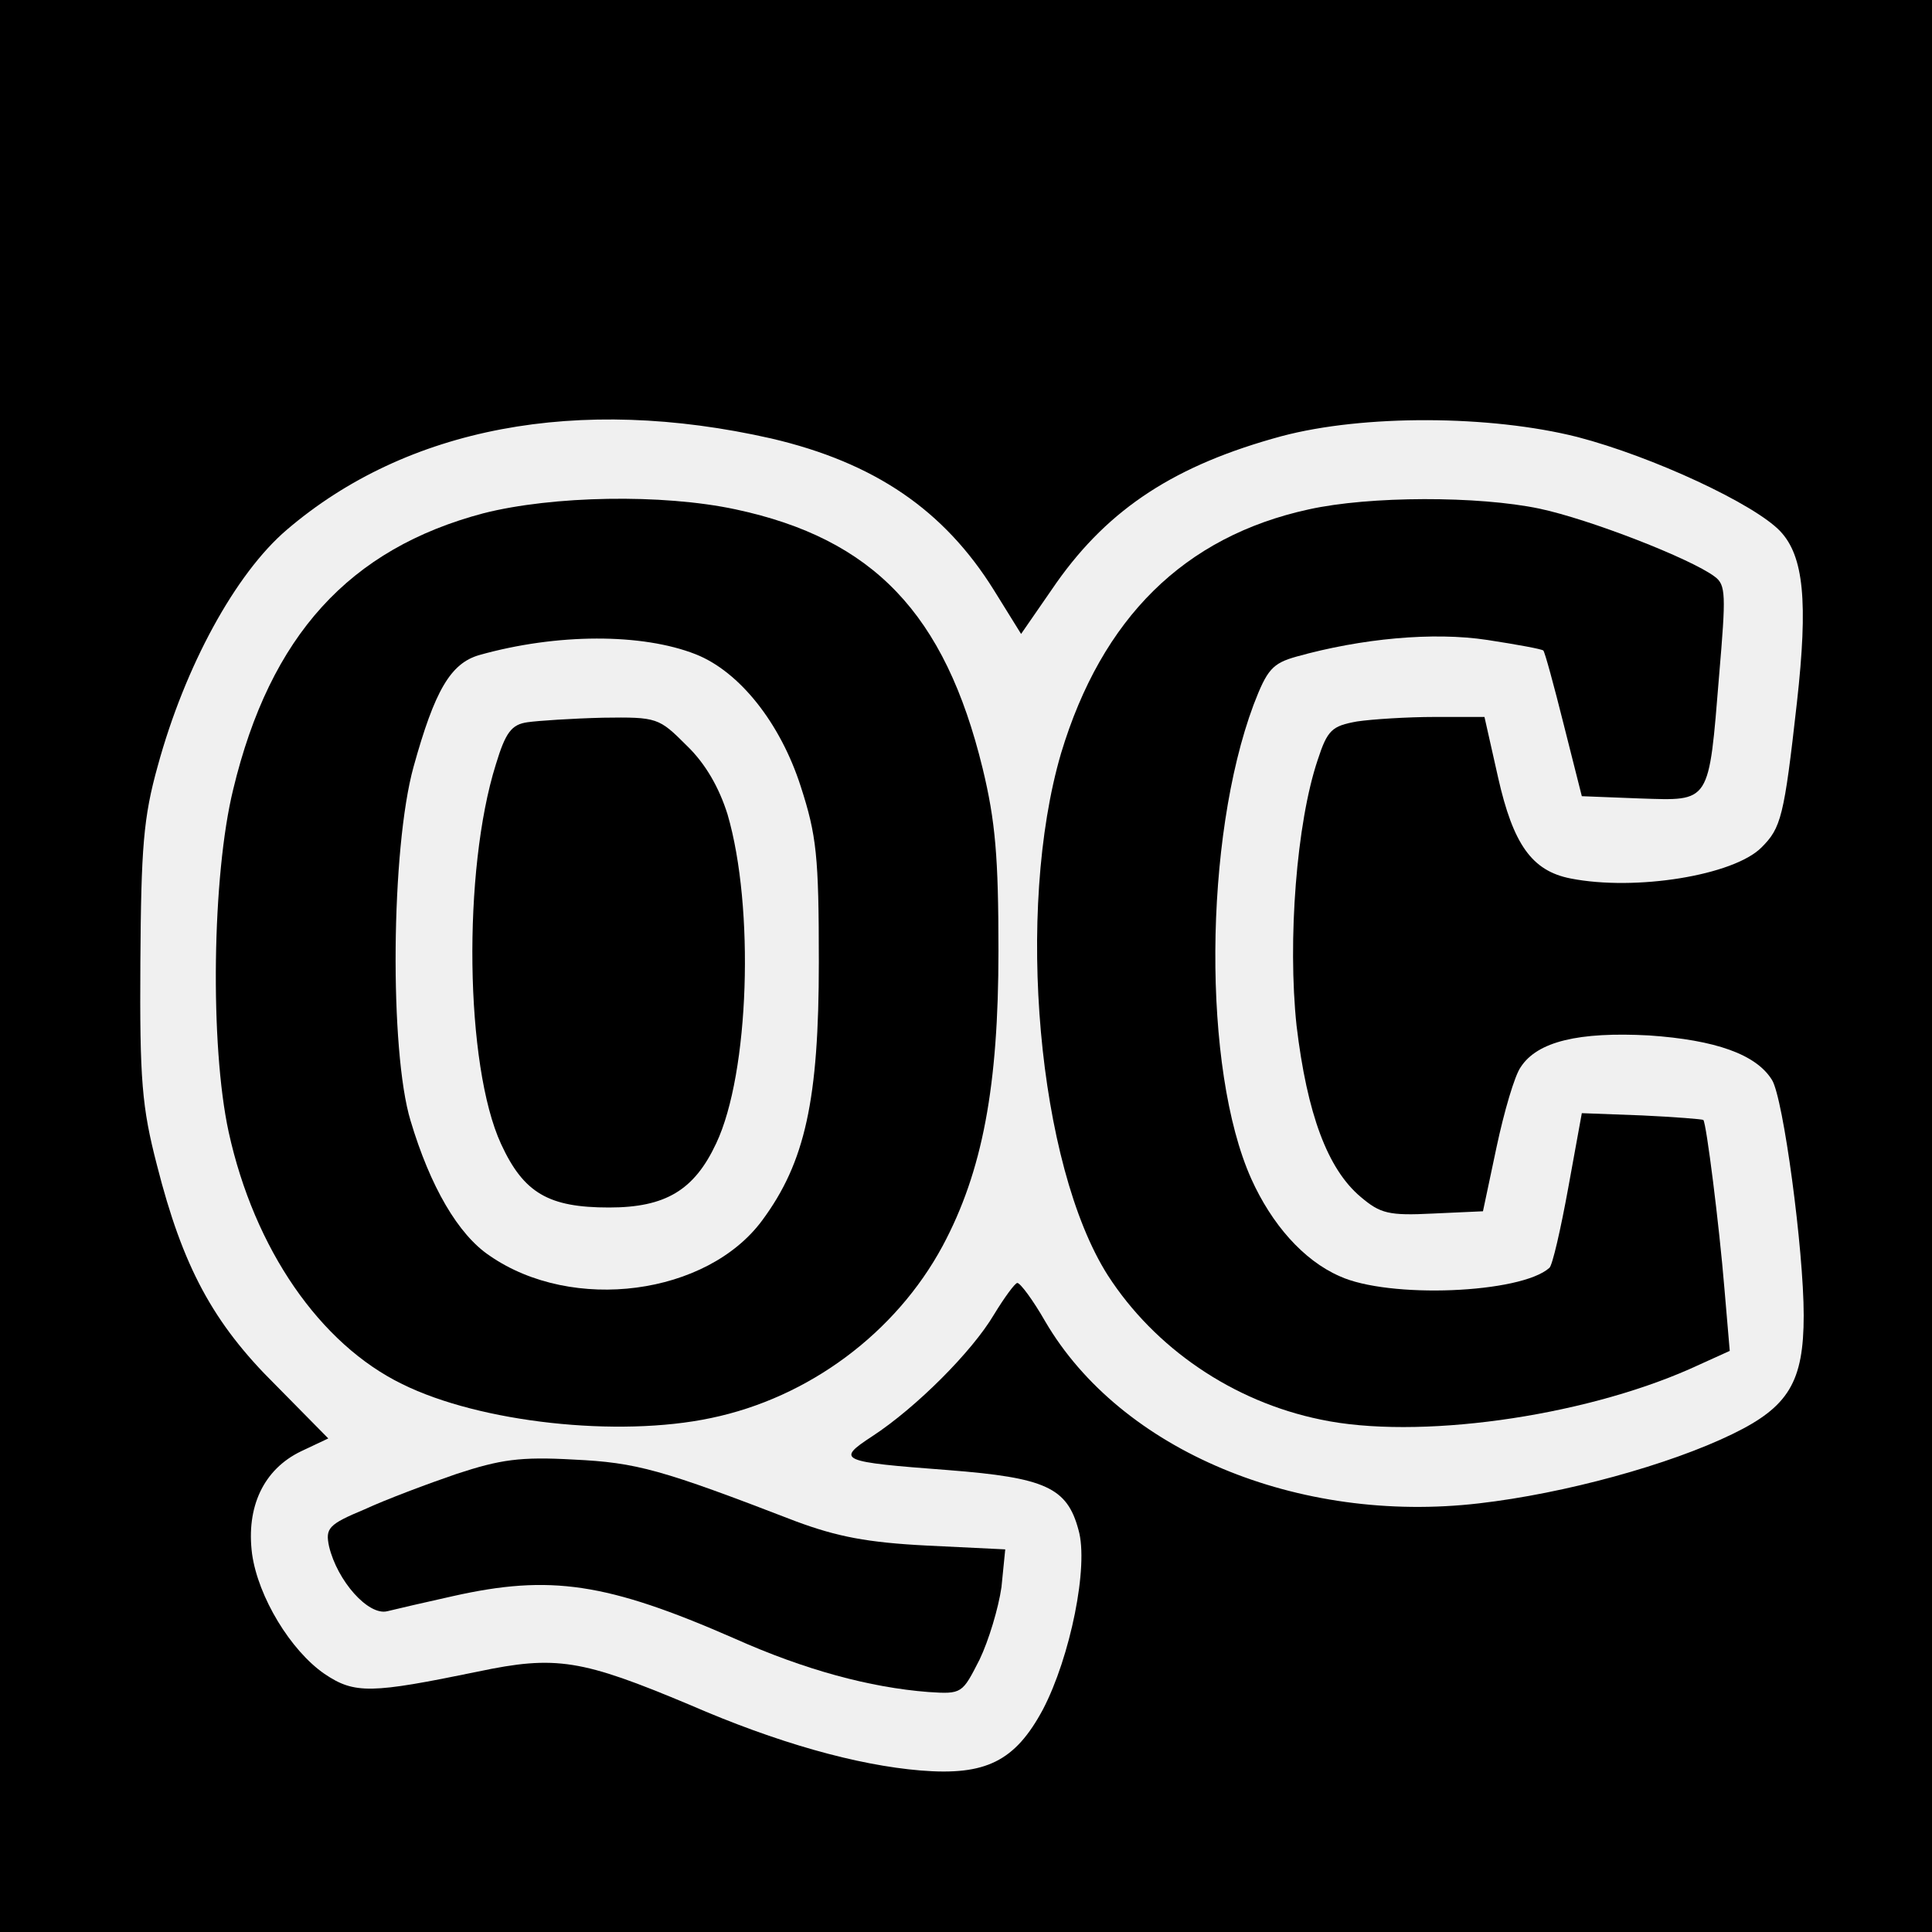
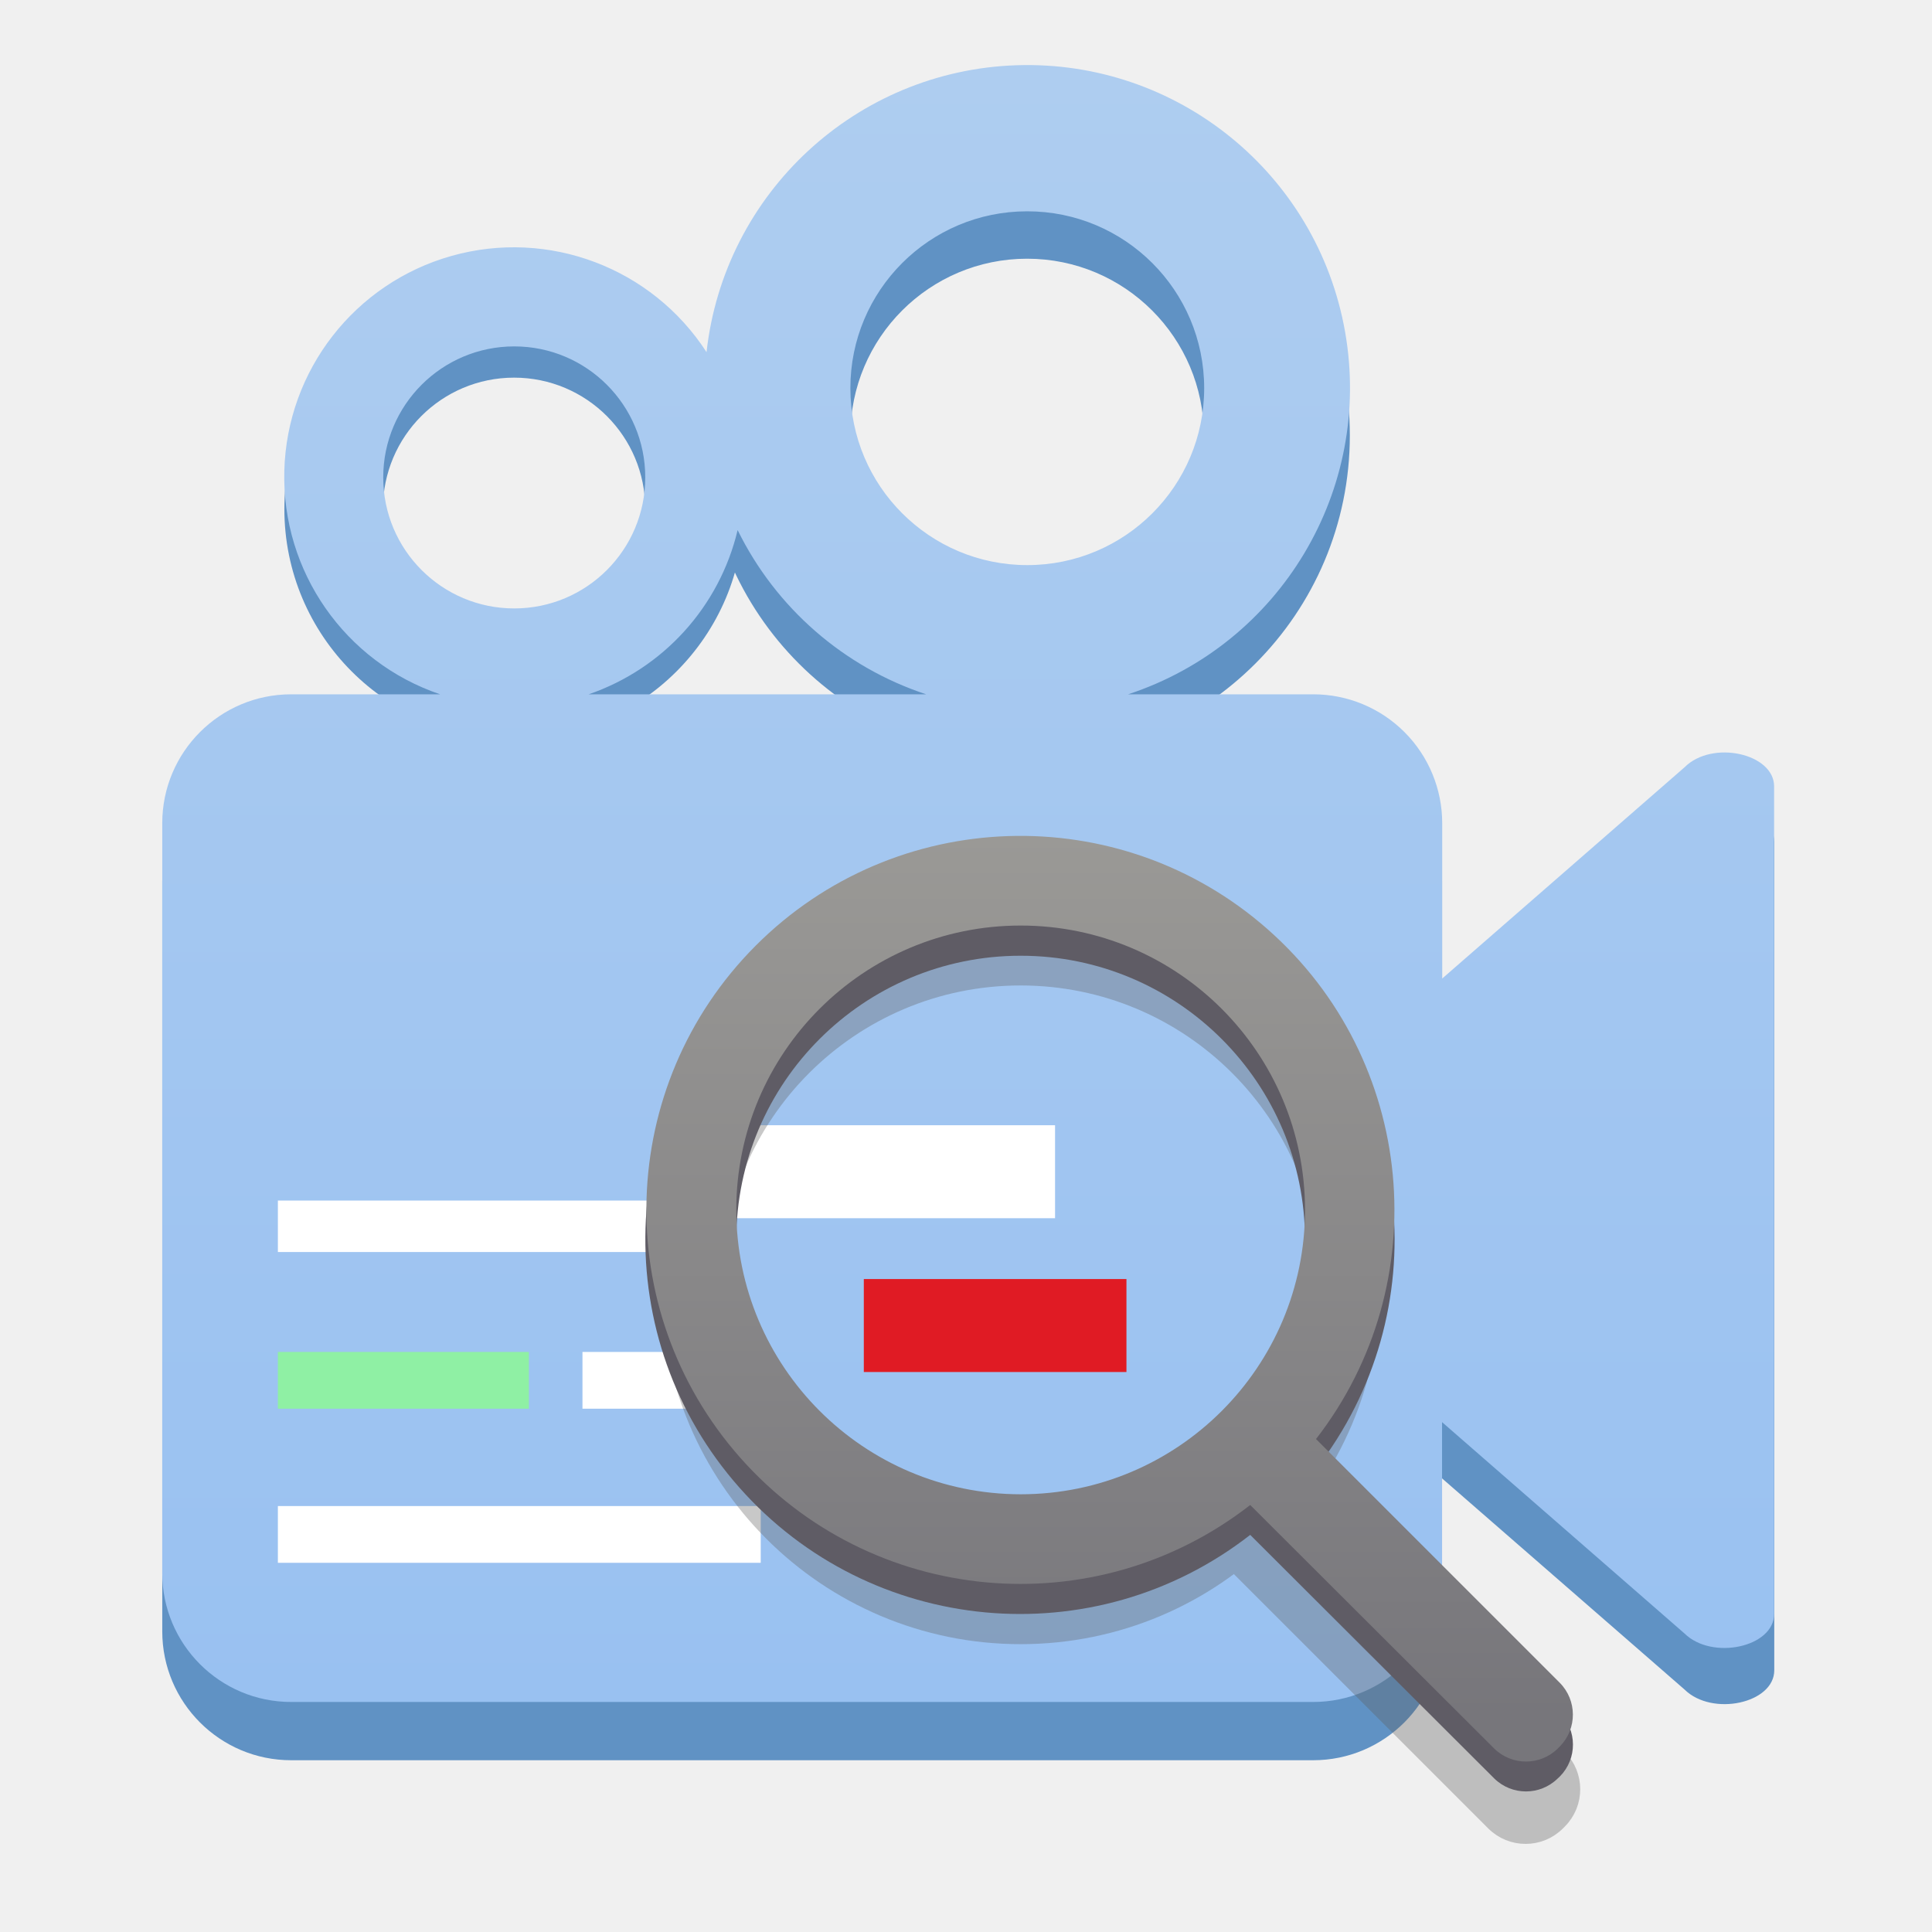
- <svg xmlns="http://www.w3.org/2000/svg" version="1.0" width="256pt" height="256pt" viewBox="0 0 256 256" preserveAspectRatio="xMidYMid meet">
-   <g transform="translate(0,256) scale(0.1,-0.1)" fill="#000000" stroke="none">
-     <path d="M0 1280 l0 -1280 1280 0 1280 0 0 1280 0 1280 -1280 0 -1280 0 0 -1280z m1022 699 c137 -32 229 -95 295 -201 l36 -58 47 68 c70 99 158 156 298 194 109 29 277 28 392 -1 100 -26 235 -89 269 -125 31 -33 37 -93 22 -227 -17 -152 -21 -166 -47 -192 -37 -37 -167 -58 -253 -41 -51 10 -76 45 -96 134 l-18 80 -66 0 c-36 0 -83 -3 -103 -6 -33 -6 -39 -11 -52 -51 -28 -83 -40 -239 -28 -352 14 -117 41 -190 85 -227 26 -22 37 -25 96 -22 l66 3 18 85 c10 47 24 95 32 106 22 34 77 47 170 42 88 -6 142 -25 163 -59 15 -24 42 -225 42 -312 0 -88 -20 -121 -94 -157 -84 -41 -223 -79 -336 -92 -240 -28 -475 70 -575 241 -16 28 -33 51 -37 51 -3 0 -17 -19 -31 -42 -29 -49 -103 -123 -161 -161 -49 -32 -44 -34 101 -45 128 -10 157 -23 172 -79 14 -48 -11 -169 -47 -238 -37 -69 -76 -88 -162 -81 -85 7 -191 37 -306 87 -143 60 -177 66 -281 44 -141 -29 -163 -30 -203 -3 -45 31 -88 102 -96 159 -8 62 15 112 65 136 l36 17 -70 71 c-83 82 -123 157 -157 291 -20 77 -23 113 -22 269 1 152 4 192 23 260 36 132 103 255 171 313 159 136 386 179 642 121z" />
-     <path d="M641 1880 c-178 -47 -283 -162 -332 -366 -28 -114 -31 -339 -6 -454 34 -155 121 -281 230 -334 103 -51 286 -71 409 -45 130 27 245 113 307 228 53 99 74 212 74 391 0 124 -4 172 -21 242 -50 205 -145 304 -327 343 -98 21 -243 18 -334 -5z m281 -187 c58 -23 112 -91 139 -175 21 -65 24 -92 24 -233 0 -182 -18 -265 -75 -342 -73 -99 -251 -123 -361 -47 -42 28 -79 92 -105 179 -28 92 -26 361 4 469 28 101 49 137 87 148 103 29 216 29 287 1z" />
-     <path d="M699 1603 c-21 -3 -29 -13 -42 -56 -44 -140 -41 -399 7 -503 30 -65 63 -84 143 -84 75 0 113 23 142 85 44 93 51 313 15 436 -11 35 -29 67 -54 91 -37 37 -39 38 -111 37 -41 -1 -86 -4 -100 -6z" />
-     <path d="M1734 1885 c-165 -36 -274 -144 -328 -323 -61 -208 -31 -546 62 -692 62 -96 165 -167 282 -191 127 -27 344 3 489 67 l53 24 -7 82 c-7 85 -24 220 -28 224 -1 1 -38 4 -81 6 l-80 3 -18 -99 c-10 -55 -21 -103 -25 -106 -38 -34 -213 -41 -278 -11 -48 21 -90 69 -117 129 -65 145 -63 451 3 628 18 47 25 55 57 64 86 24 181 33 253 22 39 -6 72 -12 74 -14 2 -2 14 -46 27 -98 l24 -95 77 -3 c94 -3 91 -8 105 164 9 106 9 119 -6 130 -32 24 -166 76 -232 90 -81 17 -225 17 -306 -1z" />
-     <path d="M605 607 c-38 -13 -94 -34 -122 -47 -48 -20 -52 -25 -47 -49 11 -46 52 -92 77 -86 12 3 51 12 87 20 129 29 204 18 373 -56 94 -42 180 -65 257 -71 45 -3 45 -2 68 43 12 25 25 68 29 96 l5 50 -103 5 c-80 4 -120 12 -174 32 -179 69 -211 78 -295 82 -71 4 -97 0 -155 -19z" />
+ <svg xmlns="http://www.w3.org/2000/svg" id="Ebene_2" data-name="Ebene 2" viewBox="0 0 128 128">
+   <defs>
+     <style>.cls-1{fill:#6092c4;}.cls-2{fill:url(#Unbenannter_Verlauf_171);}.cls-3{fill:#fff;}.cls-4{fill:#8ff0a4;}.cls-5{fill:#e01b24;}.cls-6{opacity:0.34;}.cls-7{fill:none;stroke-width:4px;}.cls-7,.cls-8{stroke:#5e5e5e;stroke-miterlimit:10;}.cls-8{fill:#5e5e5e;}.cls-9{fill:#5f5c65;}.cls-10{fill:url(#Unbenannter_Verlauf_15);}</style>
+     <linearGradient id="Unbenannter_Verlauf_171" x1="64.15" y1="112.78" x2="64.15" y2="4.34" gradientUnits="userSpaceOnUse">
+       <stop offset="0" stop-color="#99c1f1" />
+       <stop offset="1" stop-color="#aecdf0" />
+     </linearGradient>
+     <linearGradient id="Unbenannter_Verlauf_15" x1="73.52" y1="55.36" x2="73.52" y2="116.72" gradientUnits="userSpaceOnUse">
+       <stop offset="0" stop-color="#9a9996" />
+       <stop offset="0.95" stop-color="#77767b" />
+     </linearGradient>
+   </defs>
+   <path class="cls-1" d="M68.05,7.47A21.38,21.38,0,1,0,89.43,28.85,21.38,21.38,0,0,0,68.05,7.47Zm0,33.09A11.71,11.71,0,1,1,79.76,28.85,11.71,11.71,0,0,1,68.05,40.56Z" />
+   <path class="cls-1" d="M34.07,18.5A15.22,15.22,0,1,0,49.28,33.72,15.21,15.21,0,0,0,34.07,18.5Zm0,23.9a8.69,8.69,0,1,1,8.68-8.68A8.68,8.68,0,0,1,34.07,42.4Z" />
+   <path class="cls-1" d="M117.55,55.78v54.88c0,2.19-4.11,3.08-5.94,1.28L80.36,84.73a1.87,1.87,0,0,1,0-3L111.61,54.5C113.44,52.7,117.55,53.59,117.55,55.78Z" />
+   <rect class="cls-1" x="10.75" y="49.86" width="84.79" height="66.76" rx="8.54" />
+   <path class="cls-2" d="M111.61,50.83l-16.06,14V54.56A8.54,8.54,0,0,0,87,46H74.74A21.38,21.38,0,1,0,46.81,23.33,15.21,15.21,0,1,0,29.16,46H19.29a8.54,8.54,0,0,0-8.54,8.54v49.68a8.54,8.54,0,0,0,8.54,8.54H87a8.54,8.54,0,0,0,8.54-8.54v-10l16.06,14c1.83,1.8,5.94.91,5.94-1.29V52.11C117.55,49.92,113.44,49,111.61,50.83ZM68.05,14A11.72,11.72,0,1,1,56.34,25.72,11.71,11.71,0,0,1,68.05,14ZM25.39,31.63a8.68,8.68,0,1,1,8.68,8.68A8.68,8.68,0,0,1,25.39,31.63Zm23.48,3.49A21.4,21.4,0,0,0,61.36,46H39A15.23,15.23,0,0,0,48.87,35.12Z" />
+   <rect class="cls-3" x="18.41" y="79.54" width="27.96" height="3.41" />
+   <rect class="cls-4" x="18.41" y="89.57" width="16.63" height="3.76" />
+   <rect class="cls-3" x="38.59" y="89.57" width="11.12" height="3.76" />
+   <rect class="cls-3" x="18.41" y="99.78" width="31.99" height="3.76" />
+   <rect class="cls-5" x="57.23" y="84.74" width="17.4" height="6.16" />
+   <rect class="cls-3" x="47.1" y="74.55" width="22.8" height="6.16" />
+   <g class="cls-6">
+     <circle class="cls-7" cx="67.62" cy="85.11" r="21.82" />
+     <rect class="cls-8" x="89.37" y="94.64" width="6.17" height="30.56" rx="3" transform="translate(-50.65 97.57) rotate(-45)" />
  </g>
+   <path class="cls-9" d="M103.34,113.47,87.19,97.32a24.82,24.82,0,1,0-4.36,4.37L99,117.83a3,3,0,0,0,4.2,0l.16-.15A3,3,0,0,0,103.34,113.47ZM48.78,82.14A18.84,18.84,0,1,1,67.62,101,18.87,18.87,0,0,1,48.78,82.14Z" />
+   <path class="cls-10" d="M103.34,111.49,87.19,95.34a24.78,24.78,0,1,0-4.36,4.37L99,115.85a3,3,0,0,0,4.2,0l.16-.16A3,3,0,0,0,103.34,111.49ZM48.78,80.15A18.84,18.84,0,1,1,67.62,99,18.86,18.86,0,0,1,48.78,80.15Z" />
</svg>
